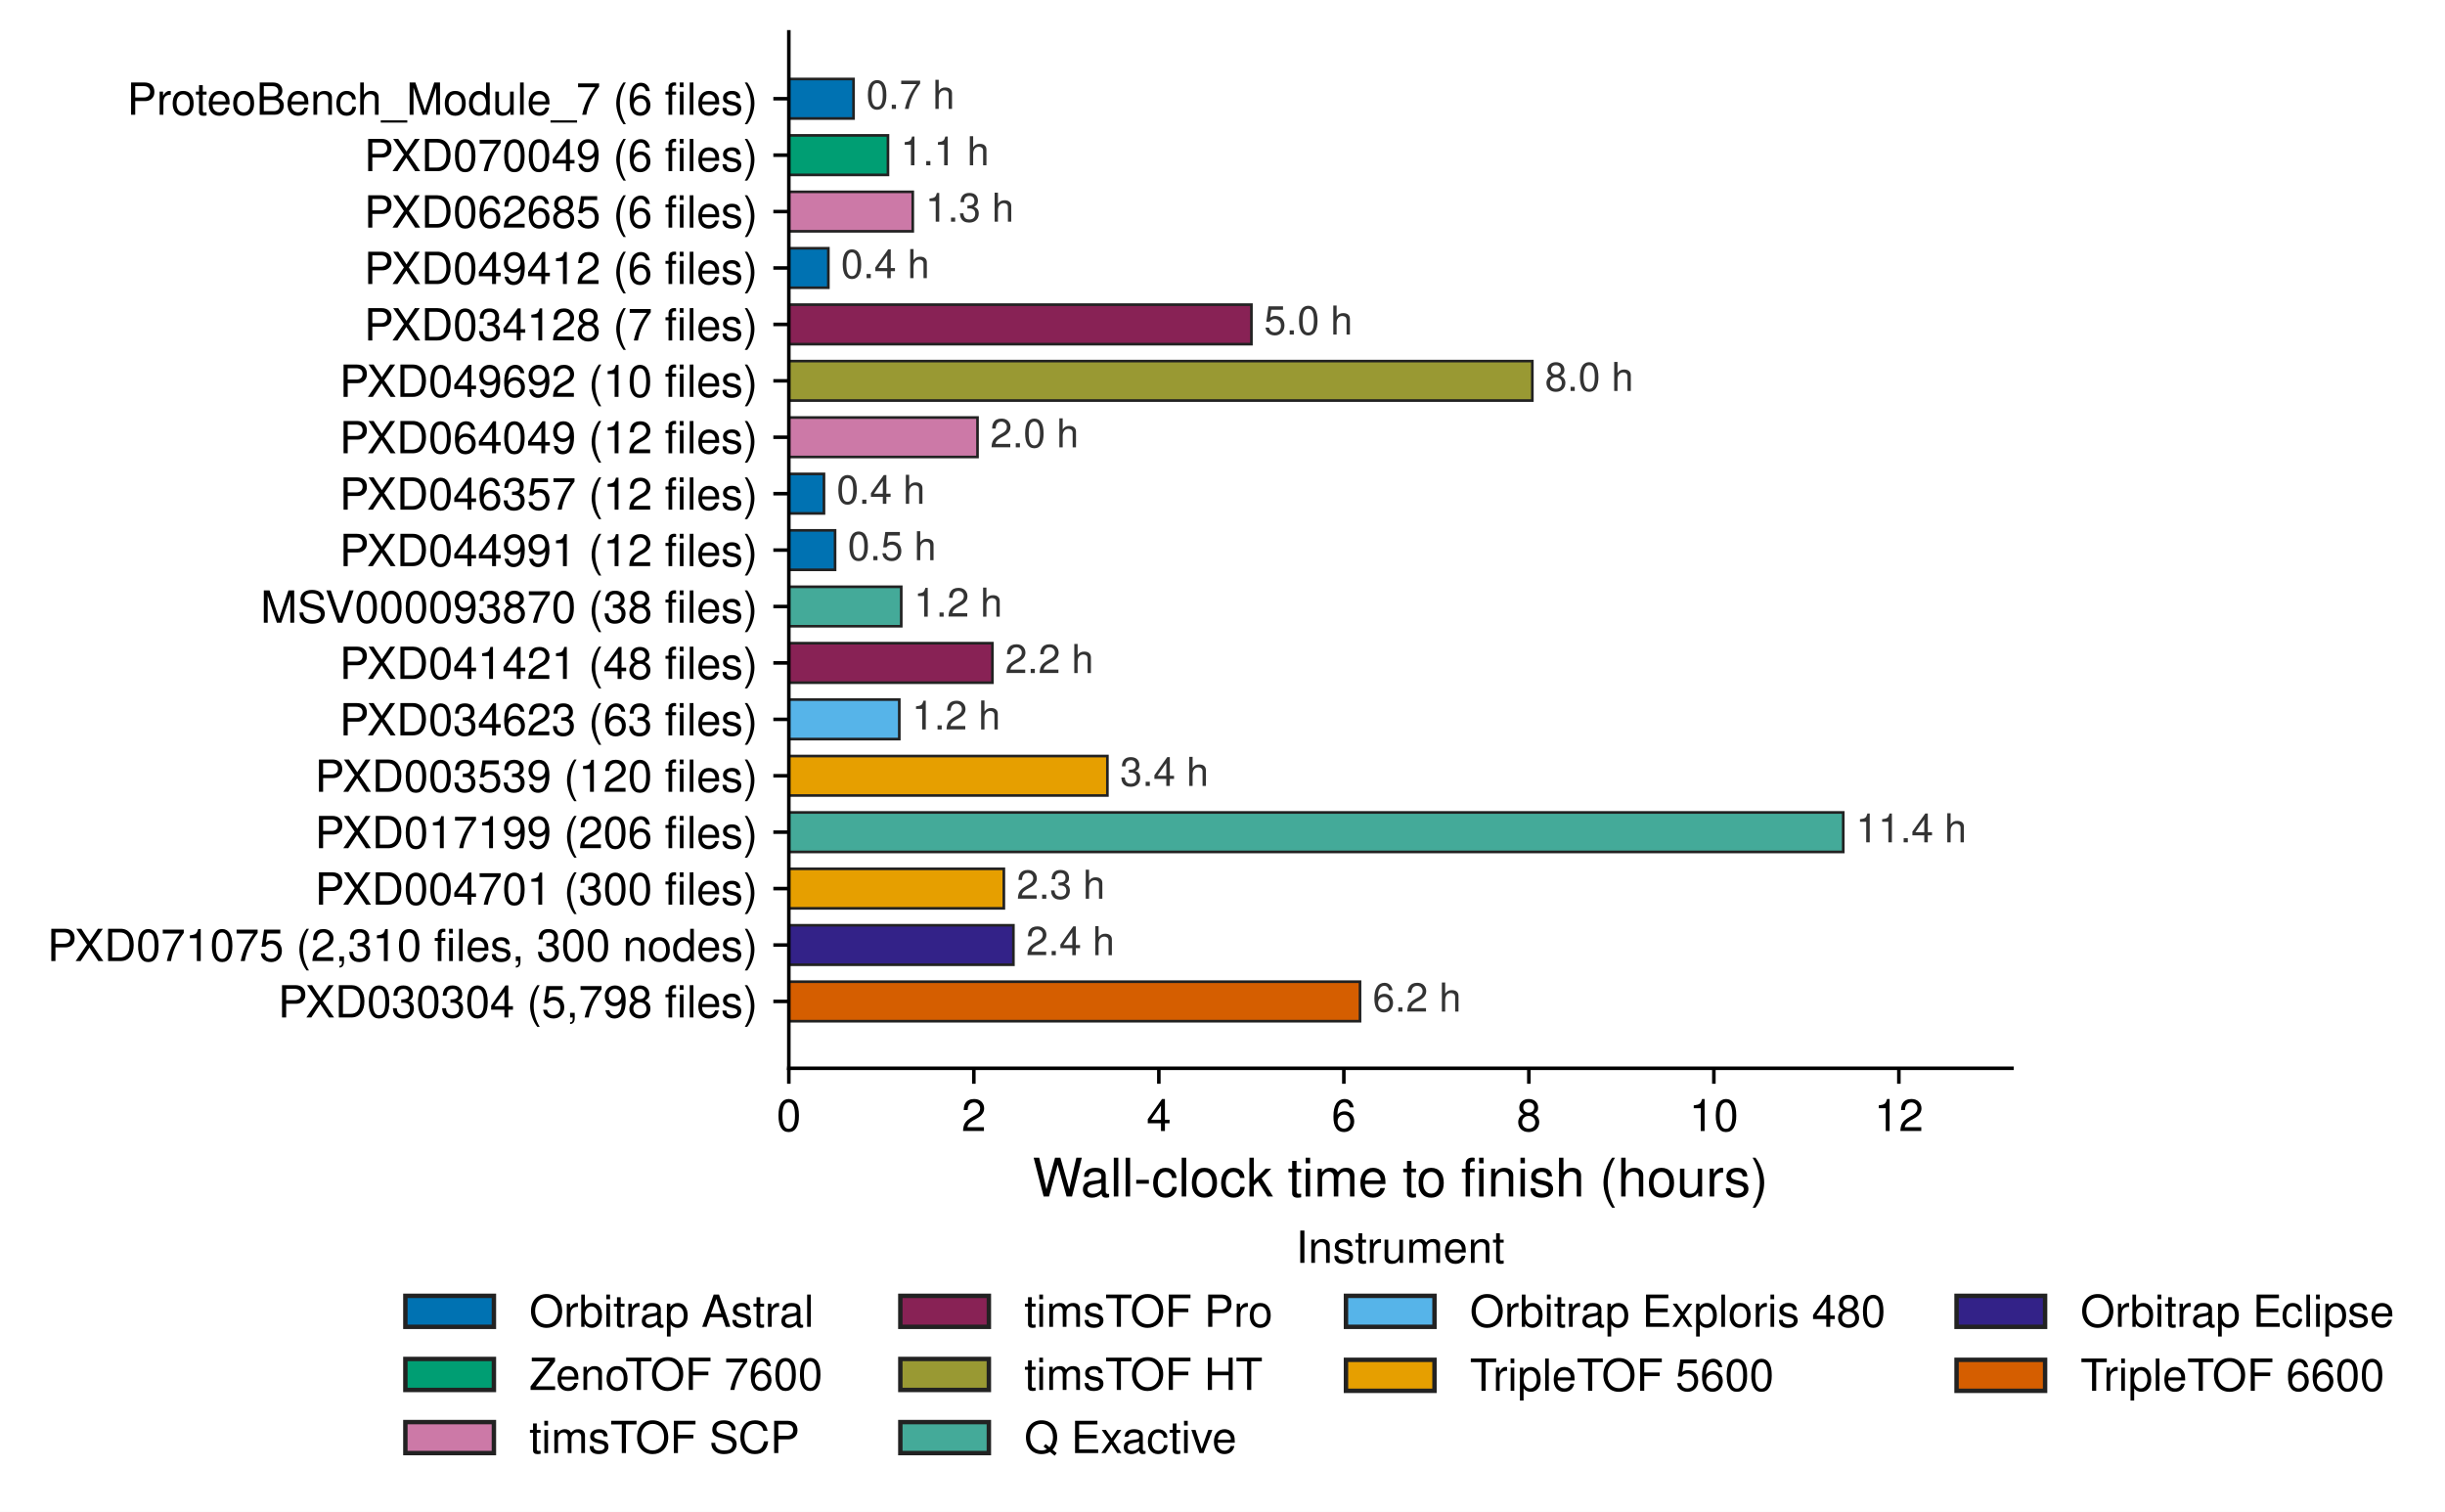
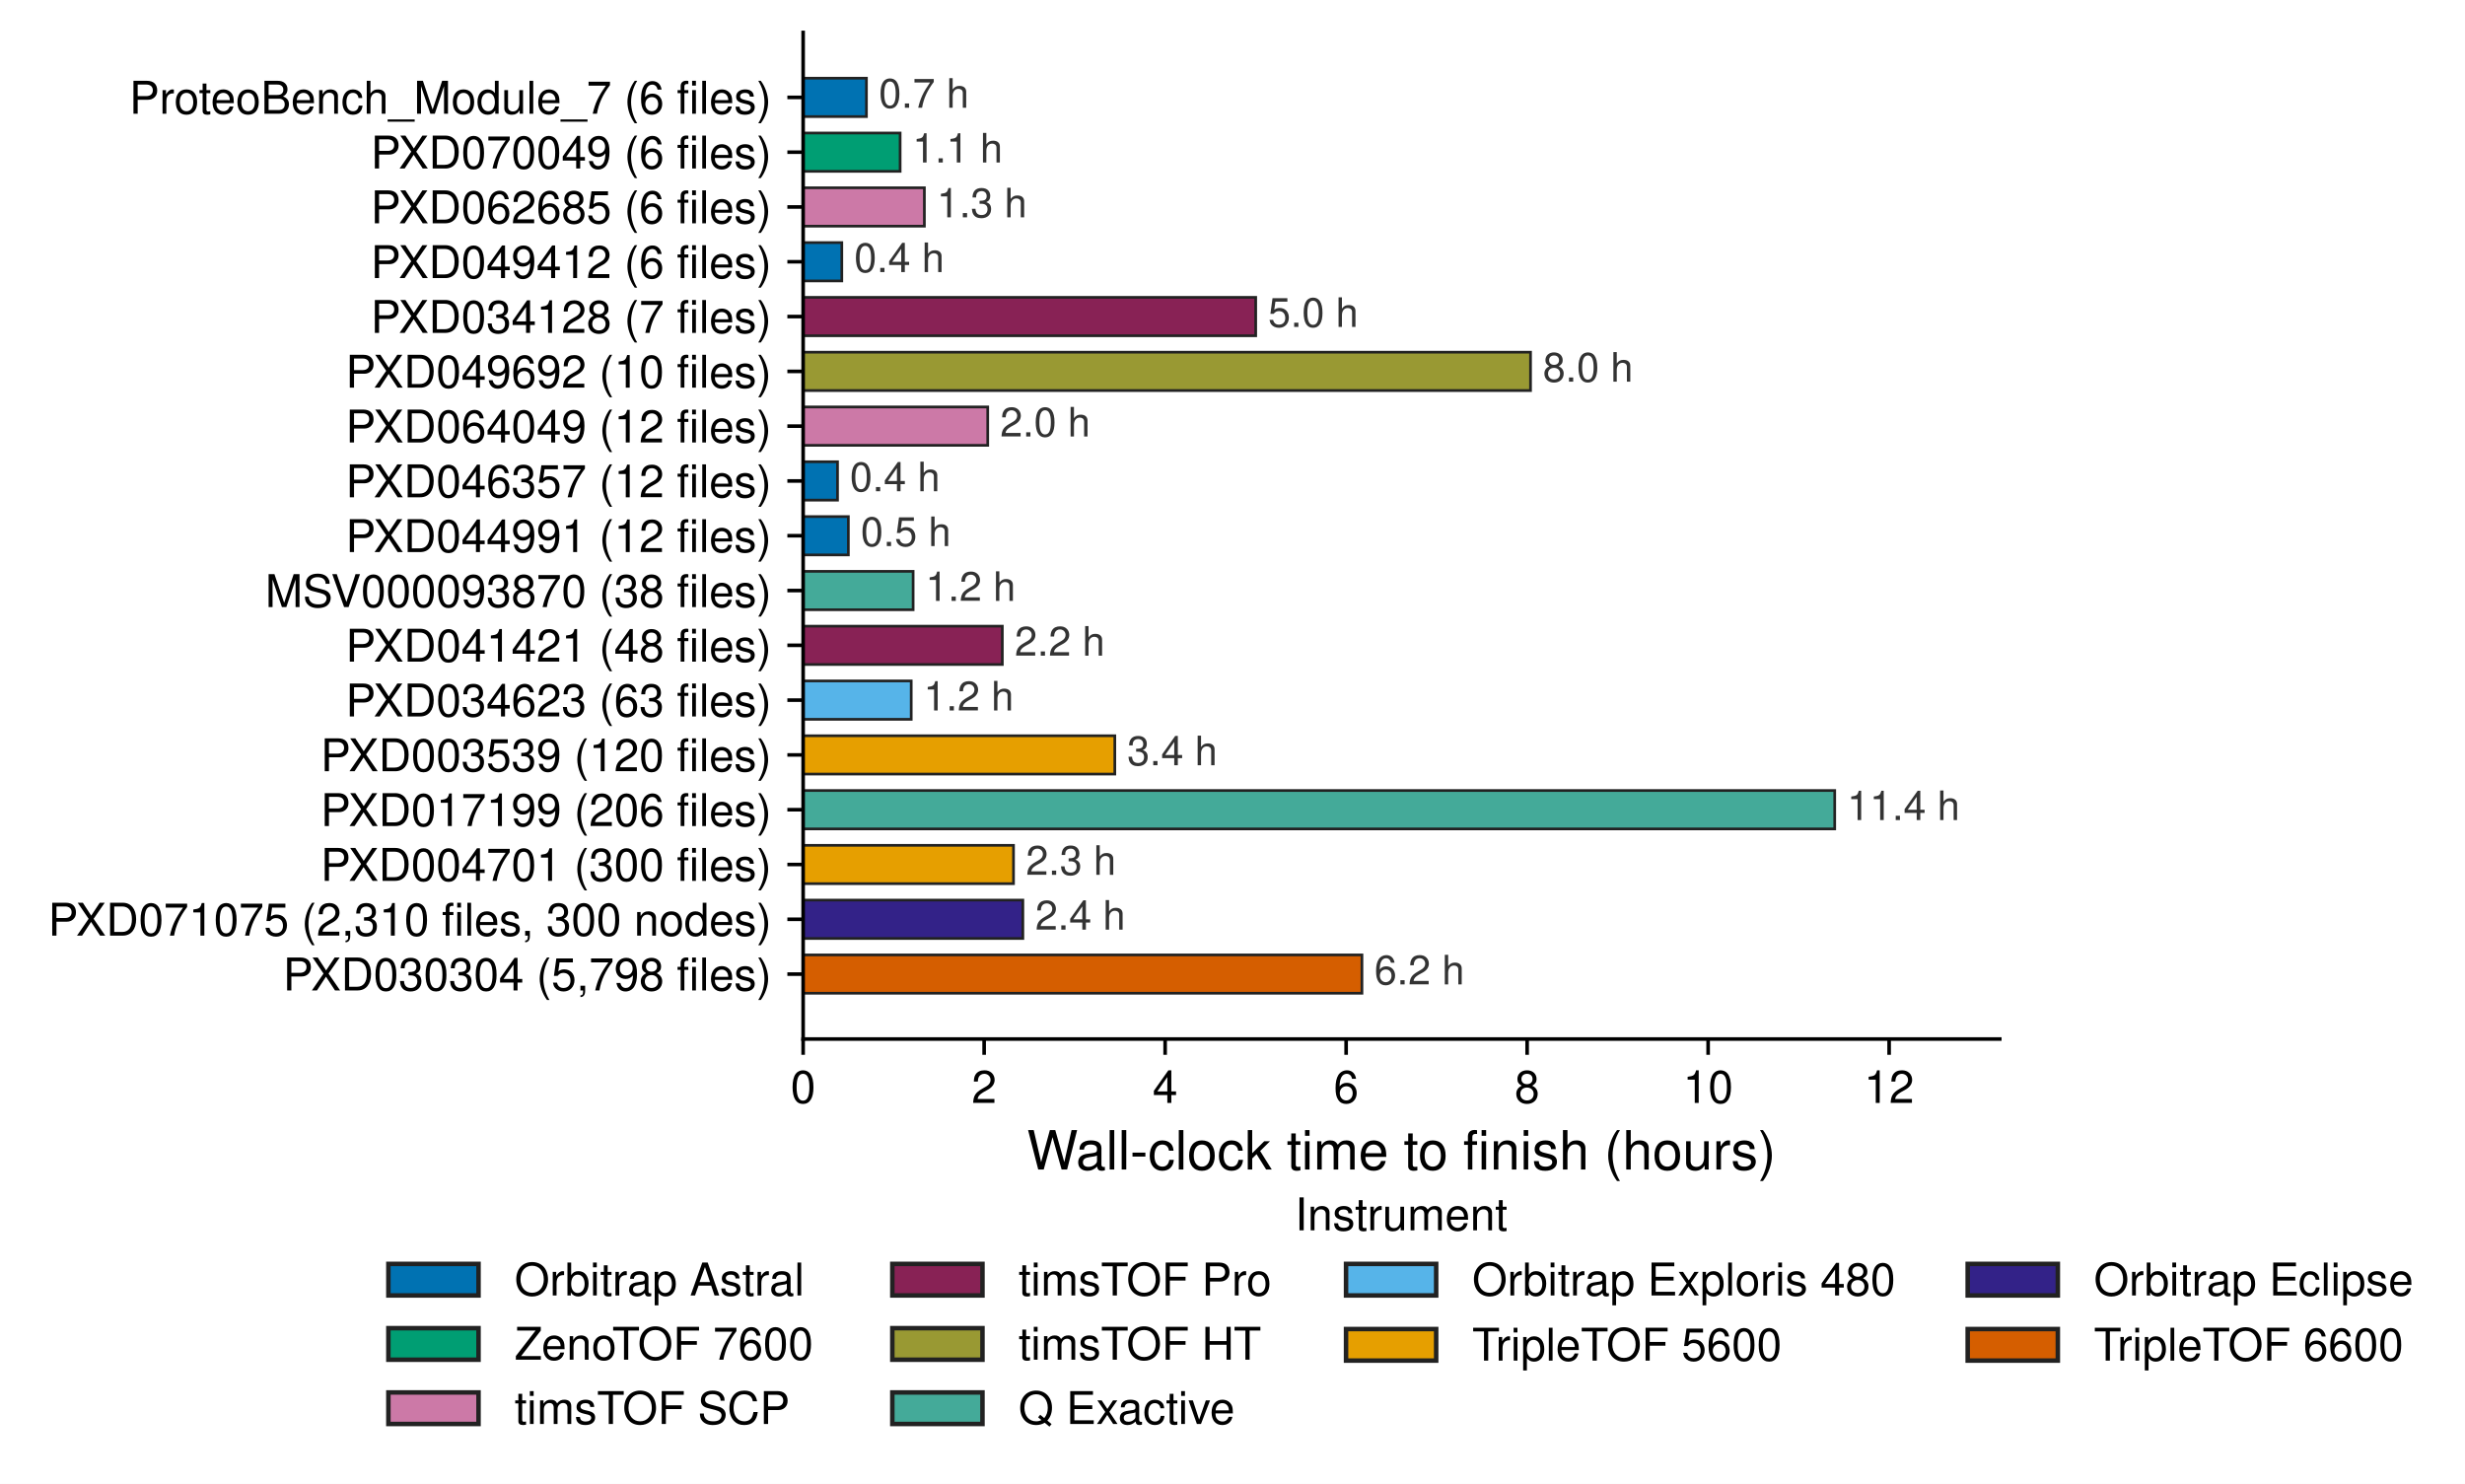
- <svg xmlns="http://www.w3.org/2000/svg" xmlns:xlink="http://www.w3.org/1999/xlink" width="552.297pt" height="341.514pt" viewBox="0 0 552.297 341.514" version="1.1">
+ <svg xmlns="http://www.w3.org/2000/svg" xmlns:xlink="http://www.w3.org/1999/xlink" width="546.897pt" height="329.202pt" viewBox="0 0 546.897 329.202" version="1.1">
  <defs>
    <style type="text/css">*{stroke-linejoin: round; stroke-linecap: butt}</style>
  </defs>
  <g id="figure_1">
    <g id="patch_1">
-       <path d="M 0 341.514  L 552.297 341.514  L 552.297 0  L 0 0  z " style="fill: #ffffff" />
+       <path d="M 0 329.202  L 546.897 329.202  L 546.897 0  L 0 0  z " style="fill: #ffffff" />
    </g>
    <g id="axes_1">
      <g id="patch_2">
-         <path d="M 178.188 241.312  L 454.478 241.312  L 454.478 7.2  L 178.188 7.2  z " style="fill: #ffffff" />
+         <path d="M 178.188 230.512  L 443.678 230.512  L 443.678 7.2  L 178.188 7.2  z " style="fill: #ffffff" />
      </g>
      <g id="patch_3">
-         <path d="M 178.188 17.841  L 192.803 17.841  L 192.803 26.762  L 178.188 26.762  z " clip-path="url(#p09c5622403)" style="fill: #0072b2; stroke: #222222; stroke-width: 0.6; stroke-linejoin: miter" />
+         <path d="M 178.188 17.351  L 192.231 17.351  L 192.231 25.86  L 178.188 25.86  z " clip-path="url(#p35898bf532)" style="fill: #0072b2; stroke: #222222; stroke-width: 0.6; stroke-linejoin: miter" />
      </g>
      <g id="patch_4">
-         <path d="M 178.188 30.586  L 200.58 30.586  L 200.58 39.507  L 178.188 39.507  z " clip-path="url(#p09c5622403)" style="fill: #009e73; stroke: #222222; stroke-width: 0.6; stroke-linejoin: miter" />
+         <path d="M 178.188 29.507  L 199.705 29.507  L 199.705 38.016  L 178.188 38.016  z " clip-path="url(#p35898bf532)" style="fill: #009e73; stroke: #222222; stroke-width: 0.6; stroke-linejoin: miter" />
      </g>
      <g id="patch_5">
-         <path d="M 178.188 43.33  L 206.181 43.33  L 206.181 52.251  L 178.188 52.251  z " clip-path="url(#p09c5622403)" style="fill: #cc79a7; stroke: #222222; stroke-width: 0.6; stroke-linejoin: miter" />
+         <path d="M 178.188 41.663  L 205.087 41.663  L 205.087 50.173  L 178.188 50.173  z " clip-path="url(#p35898bf532)" style="fill: #cc79a7; stroke: #222222; stroke-width: 0.6; stroke-linejoin: miter" />
      </g>
      <g id="patch_6">
-         <path d="M 178.188 56.074  L 187.114 56.074  L 187.114 64.995  L 178.188 64.995  z " clip-path="url(#p09c5622403)" style="fill: #0072b2; stroke: #222222; stroke-width: 0.6; stroke-linejoin: miter" />
+         <path d="M 178.188 53.82  L 186.765 53.82  L 186.765 62.329  L 178.188 62.329  z " clip-path="url(#p35898bf532)" style="fill: #0072b2; stroke: #222222; stroke-width: 0.6; stroke-linejoin: miter" />
      </g>
      <g id="patch_7">
-         <path d="M 178.188 68.818  L 282.682 68.818  L 282.682 77.739  L 178.188 77.739  z " clip-path="url(#p09c5622403)" style="fill: #882255; stroke: #222222; stroke-width: 0.6; stroke-linejoin: miter" />
+         <path d="M 178.188 65.976  L 278.597 65.976  L 278.597 74.485  L 178.188 74.485  z " clip-path="url(#p35898bf532)" style="fill: #882255; stroke: #222222; stroke-width: 0.6; stroke-linejoin: miter" />
      </g>
      <g id="patch_8">
-         <path d="M 178.188 81.563  L 346.134 81.563  L 346.134 90.484  L 178.188 90.484  z " clip-path="url(#p09c5622403)" style="fill: #999933; stroke: #222222; stroke-width: 0.6; stroke-linejoin: miter" />
+         <path d="M 178.188 78.132  L 339.569 78.132  L 339.569 86.642  L 178.188 86.642  z " clip-path="url(#p35898bf532)" style="fill: #999933; stroke: #222222; stroke-width: 0.6; stroke-linejoin: miter" />
      </g>
      <g id="patch_9">
-         <path d="M 178.188 94.307  L 220.808 94.307  L 220.808 103.228  L 178.188 103.228  z " clip-path="url(#p09c5622403)" style="fill: #cc79a7; stroke: #222222; stroke-width: 0.6; stroke-linejoin: miter" />
+         <path d="M 178.188 90.289  L 219.142 90.289  L 219.142 98.798  L 178.188 98.798  z " clip-path="url(#p35898bf532)" style="fill: #cc79a7; stroke: #222222; stroke-width: 0.6; stroke-linejoin: miter" />
      </g>
      <g id="patch_10">
-         <path d="M 178.188 107.051  L 186.124 107.051  L 186.124 115.972  L 178.188 115.972  z " clip-path="url(#p09c5622403)" style="fill: #0072b2; stroke: #222222; stroke-width: 0.6; stroke-linejoin: miter" />
+         <path d="M 178.188 102.445  L 185.814 102.445  L 185.814 110.954  L 178.188 110.954  z " clip-path="url(#p35898bf532)" style="fill: #0072b2; stroke: #222222; stroke-width: 0.6; stroke-linejoin: miter" />
      </g>
      <g id="patch_11">
-         <path d="M 178.188 119.796  L 188.629 119.796  L 188.629 128.716  L 178.188 128.716  z " clip-path="url(#p09c5622403)" style="fill: #0072b2; stroke: #222222; stroke-width: 0.6; stroke-linejoin: miter" />
+         <path d="M 178.188 114.601  L 188.221 114.601  L 188.221 123.111  L 178.188 123.111  z " clip-path="url(#p35898bf532)" style="fill: #0072b2; stroke: #222222; stroke-width: 0.6; stroke-linejoin: miter" />
      </g>
      <g id="patch_12">
-         <path d="M 178.188 132.54  L 203.581 132.54  L 203.581 141.461  L 178.188 141.461  z " clip-path="url(#p09c5622403)" style="fill: #44aa99; stroke: #222222; stroke-width: 0.6; stroke-linejoin: miter" />
+         <path d="M 178.188 126.758  L 202.589 126.758  L 202.589 135.267  L 178.188 135.267  z " clip-path="url(#p35898bf532)" style="fill: #44aa99; stroke: #222222; stroke-width: 0.6; stroke-linejoin: miter" />
      </g>
      <g id="patch_13">
-         <path d="M 178.188 145.284  L 224.176 145.284  L 224.176 154.205  L 178.188 154.205  z " clip-path="url(#p09c5622403)" style="fill: #882255; stroke: #222222; stroke-width: 0.6; stroke-linejoin: miter" />
+         <path d="M 178.188 138.914  L 222.379 138.914  L 222.379 147.423  L 178.188 147.423  z " clip-path="url(#p35898bf532)" style="fill: #882255; stroke: #222222; stroke-width: 0.6; stroke-linejoin: miter" />
      </g>
      <g id="patch_14">
-         <path d="M 178.188 158.028  L 203.14 158.028  L 203.14 166.949  L 178.188 166.949  z " clip-path="url(#p09c5622403)" style="fill: #56b4e9; stroke: #222222; stroke-width: 0.6; stroke-linejoin: miter" />
+         <path d="M 178.188 151.07  L 202.165 151.07  L 202.165 159.58  L 178.188 159.58  z " clip-path="url(#p35898bf532)" style="fill: #56b4e9; stroke: #222222; stroke-width: 0.6; stroke-linejoin: miter" />
      </g>
      <g id="patch_15">
-         <path d="M 178.188 170.773  L 250.149 170.773  L 250.149 179.694  L 178.188 179.694  z " clip-path="url(#p09c5622403)" style="fill: #e69f00; stroke: #222222; stroke-width: 0.6; stroke-linejoin: miter" />
+         <path d="M 178.188 163.227  L 247.336 163.227  L 247.336 171.736  L 178.188 171.736  z " clip-path="url(#p35898bf532)" style="fill: #e69f00; stroke: #222222; stroke-width: 0.6; stroke-linejoin: miter" />
      </g>
      <g id="patch_16">
-         <path d="M 178.188 183.517  L 416.369 183.517  L 416.369 192.438  L 178.188 192.438  z " clip-path="url(#p09c5622403)" style="fill: #44aa99; stroke: #222222; stroke-width: 0.6; stroke-linejoin: miter" />
+         <path d="M 178.188 175.383  L 407.058 175.383  L 407.058 183.892  L 178.188 183.892  z " clip-path="url(#p35898bf532)" style="fill: #44aa99; stroke: #222222; stroke-width: 0.6; stroke-linejoin: miter" />
      </g>
      <g id="patch_17">
-         <path d="M 178.188 196.261  L 226.758 196.261  L 226.758 205.182  L 178.188 205.182  z " clip-path="url(#p09c5622403)" style="fill: #e69f00; stroke: #222222; stroke-width: 0.6; stroke-linejoin: miter" />
+         <path d="M 178.188 187.539  L 224.859 187.539  L 224.859 196.049  L 178.188 196.049  z " clip-path="url(#p35898bf532)" style="fill: #e69f00; stroke: #222222; stroke-width: 0.6; stroke-linejoin: miter" />
      </g>
      <g id="patch_18">
-         <path d="M 178.188 209.005  L 228.915 209.005  L 228.915 217.926  L 178.188 217.926  z " clip-path="url(#p09c5622403)" style="fill: #332288; stroke: #222222; stroke-width: 0.6; stroke-linejoin: miter" />
+         <path d="M 178.188 199.696  L 226.932 199.696  L 226.932 208.205  L 178.188 208.205  z " clip-path="url(#p35898bf532)" style="fill: #332288; stroke: #222222; stroke-width: 0.6; stroke-linejoin: miter" />
      </g>
      <g id="patch_19">
-         <path d="M 178.188 221.75  L 307.21 221.75  L 307.21 230.671  L 178.188 230.671  z " clip-path="url(#p09c5622403)" style="fill: #d55e00; stroke: #222222; stroke-width: 0.6; stroke-linejoin: miter" />
+         <path d="M 178.188 211.852  L 302.167 211.852  L 302.167 220.361  L 178.188 220.361  z " clip-path="url(#p35898bf532)" style="fill: #d55e00; stroke: #222222; stroke-width: 0.6; stroke-linejoin: miter" />
      </g>
      <g id="matplotlib.axis_1">
        <g id="xtick_1">
          <g id="line2d_1">
            <defs>
-               <path id="m96ff154ccd" d="M 0 0  L 0 3.5  " style="stroke: #000000; stroke-width: 0.8" />
+               <path id="m03715a09d3" d="M 0 0  L 0 3.5  " style="stroke: #000000; stroke-width: 0.8" />
            </defs>
            <g>
-               <use xlink:href="#m96ff154ccd" x="178.188" y="241.312" style="stroke: #000000; stroke-width: 0.8" />
+               <use xlink:href="#m03715a09d3" x="178.188" y="230.512" style="stroke: #000000; stroke-width: 0.8" />
            </g>
          </g>
          <g id="text_1">
-             <text style="font-size: 10px; font-family: 'Helvetica', 'Arial', 'DejaVu Sans', sans-serif; text-anchor: middle" x="178.188" y="255.485" transform="rotate(-0 178.1875 255.4854)">0</text>
+             <text style="font-size: 10px; font-family: 'Helvetica', 'Arial', 'DejaVu Sans', sans-serif; text-anchor: middle" x="178.188" y="244.685" transform="rotate(-0 178.1875 244.6854)">0</text>
          </g>
        </g>
        <g id="xtick_2">
          <g id="line2d_2">
            <g>
-               <use xlink:href="#m96ff154ccd" x="219.978" y="241.312" style="stroke: #000000; stroke-width: 0.8" />
+               <use xlink:href="#m03715a09d3" x="218.345" y="230.512" style="stroke: #000000; stroke-width: 0.8" />
            </g>
          </g>
          <g id="text_2">
-             <text style="font-size: 10px; font-family: 'Helvetica', 'Arial', 'DejaVu Sans', sans-serif; text-anchor: middle" x="219.978" y="255.485" transform="rotate(-0 219.9781 255.4854)">2</text>
+             <text style="font-size: 10px; font-family: 'Helvetica', 'Arial', 'DejaVu Sans', sans-serif; text-anchor: middle" x="218.345" y="244.685" transform="rotate(-0 218.3446 244.6854)">2</text>
          </g>
        </g>
        <g id="xtick_3">
          <g id="line2d_3">
            <g>
-               <use xlink:href="#m96ff154ccd" x="261.769" y="241.312" style="stroke: #000000; stroke-width: 0.8" />
+               <use xlink:href="#m03715a09d3" x="258.502" y="230.512" style="stroke: #000000; stroke-width: 0.8" />
            </g>
          </g>
          <g id="text_3">
-             <text style="font-size: 10px; font-family: 'Helvetica', 'Arial', 'DejaVu Sans', sans-serif; text-anchor: middle" x="261.769" y="255.485" transform="rotate(-0 261.7688 255.4854)">4</text>
+             <text style="font-size: 10px; font-family: 'Helvetica', 'Arial', 'DejaVu Sans', sans-serif; text-anchor: middle" x="258.502" y="244.685" transform="rotate(-0 258.5017 244.6854)">4</text>
          </g>
        </g>
        <g id="xtick_4">
          <g id="line2d_4">
            <g>
-               <use xlink:href="#m96ff154ccd" x="303.559" y="241.312" style="stroke: #000000; stroke-width: 0.8" />
+               <use xlink:href="#m03715a09d3" x="298.659" y="230.512" style="stroke: #000000; stroke-width: 0.8" />
            </g>
          </g>
          <g id="text_4">
-             <text style="font-size: 10px; font-family: 'Helvetica', 'Arial', 'DejaVu Sans', sans-serif; text-anchor: middle" x="303.559" y="255.485" transform="rotate(-0 303.5594 255.4854)">6</text>
+             <text style="font-size: 10px; font-family: 'Helvetica', 'Arial', 'DejaVu Sans', sans-serif; text-anchor: middle" x="298.659" y="244.685" transform="rotate(-0 298.6587 244.6854)">6</text>
          </g>
        </g>
        <g id="xtick_5">
          <g id="line2d_5">
            <g>
-               <use xlink:href="#m96ff154ccd" x="345.35" y="241.312" style="stroke: #000000; stroke-width: 0.8" />
+               <use xlink:href="#m03715a09d3" x="338.816" y="230.512" style="stroke: #000000; stroke-width: 0.8" />
            </g>
          </g>
          <g id="text_5">
-             <text style="font-size: 10px; font-family: 'Helvetica', 'Arial', 'DejaVu Sans', sans-serif; text-anchor: middle" x="345.35" y="255.485" transform="rotate(-0 345.3501 255.4854)">8</text>
+             <text style="font-size: 10px; font-family: 'Helvetica', 'Arial', 'DejaVu Sans', sans-serif; text-anchor: middle" x="338.816" y="244.685" transform="rotate(-0 338.8158 244.6854)">8</text>
          </g>
        </g>
        <g id="xtick_6">
          <g id="line2d_6">
            <g>
-               <use xlink:href="#m96ff154ccd" x="387.141" y="241.312" style="stroke: #000000; stroke-width: 0.8" />
+               <use xlink:href="#m03715a09d3" x="378.973" y="230.512" style="stroke: #000000; stroke-width: 0.8" />
            </g>
          </g>
          <g id="text_6">
-             <text style="font-size: 10px; font-family: 'Helvetica', 'Arial', 'DejaVu Sans', sans-serif; text-anchor: middle" x="387.141" y="255.485" transform="rotate(-0 387.1407 255.4854)">10</text>
+             <text style="font-size: 10px; font-family: 'Helvetica', 'Arial', 'DejaVu Sans', sans-serif; text-anchor: middle" x="378.973" y="244.685" transform="rotate(-0 378.9729 244.6854)">10</text>
          </g>
        </g>
        <g id="xtick_7">
          <g id="line2d_7">
            <g>
-               <use xlink:href="#m96ff154ccd" x="428.931" y="241.312" style="stroke: #000000; stroke-width: 0.8" />
+               <use xlink:href="#m03715a09d3" x="419.13" y="230.512" style="stroke: #000000; stroke-width: 0.8" />
            </g>
          </g>
          <g id="text_7">
-             <text style="font-size: 10px; font-family: 'Helvetica', 'Arial', 'DejaVu Sans', sans-serif; text-anchor: middle" x="428.931" y="255.485" transform="rotate(-0 428.9314 255.4854)">12</text>
+             <text style="font-size: 10px; font-family: 'Helvetica', 'Arial', 'DejaVu Sans', sans-serif; text-anchor: middle" x="419.13" y="244.685" transform="rotate(-0 419.13 244.6854)">12</text>
          </g>
        </g>
        <g id="text_8">
-           <text style="font-size: 12px; font-family: 'Helvetica', 'Arial', 'DejaVu Sans', sans-serif; text-anchor: middle" x="316.332" y="270.266" transform="rotate(-0 316.3325 270.2661)">Wall-clock time to finish (hours)</text>
+           <text style="font-size: 12px; font-family: 'Helvetica', 'Arial', 'DejaVu Sans', sans-serif; text-anchor: middle" x="310.933" y="259.466" transform="rotate(-0 310.9325 259.4661)">Wall-clock time to finish (hours)</text>
        </g>
      </g>
      <g id="matplotlib.axis_2">
        <g id="ytick_1">
          <g id="line2d_8">
            <defs>
-               <path id="mc0cacaec29" d="M 0 0  L -3.5 0  " style="stroke: #000000; stroke-width: 0.8" />
+               <path id="m90ef598fbb" d="M 0 0  L -3.5 0  " style="stroke: #000000; stroke-width: 0.8" />
            </defs>
            <g>
-               <use xlink:href="#mc0cacaec29" x="178.188" y="22.302" style="stroke: #000000; stroke-width: 0.8" />
+               <use xlink:href="#m90ef598fbb" x="178.188" y="21.605" style="stroke: #000000; stroke-width: 0.8" />
            </g>
          </g>
          <g id="text_9">
-             <text style="font-size: 10px; font-family: 'Helvetica', 'Arial', 'DejaVu Sans', sans-serif; text-anchor: end" x="171.188" y="25.925" transform="rotate(-0 171.1875 25.92538)">ProteoBench_Module_7  (6 files)</text>
+             <text style="font-size: 10px; font-family: 'Helvetica', 'Arial', 'DejaVu Sans', sans-serif; text-anchor: end" x="171.188" y="25.229" transform="rotate(-0 171.1875 25.2287)">ProteoBench_Module_7  (6 files)</text>
          </g>
        </g>
        <g id="ytick_2">
          <g id="line2d_9">
            <g>
-               <use xlink:href="#mc0cacaec29" x="178.188" y="35.046" style="stroke: #000000; stroke-width: 0.8" />
+               <use xlink:href="#m90ef598fbb" x="178.188" y="33.762" style="stroke: #000000; stroke-width: 0.8" />
            </g>
          </g>
          <g id="text_10">
-             <text style="font-size: 10px; font-family: 'Helvetica', 'Arial', 'DejaVu Sans', sans-serif; text-anchor: end" x="171.188" y="38.67" transform="rotate(-0 171.1875 38.66964)">PXD070049  (6 files)</text>
+             <text style="font-size: 10px; font-family: 'Helvetica', 'Arial', 'DejaVu Sans', sans-serif; text-anchor: end" x="171.188" y="37.385" transform="rotate(-0 171.1875 37.38504)">PXD070049  (6 files)</text>
          </g>
        </g>
        <g id="ytick_3">
          <g id="line2d_10">
            <g>
-               <use xlink:href="#mc0cacaec29" x="178.188" y="47.79" style="stroke: #000000; stroke-width: 0.8" />
+               <use xlink:href="#m90ef598fbb" x="178.188" y="45.918" style="stroke: #000000; stroke-width: 0.8" />
            </g>
          </g>
          <g id="text_11">
-             <text style="font-size: 10px; font-family: 'Helvetica', 'Arial', 'DejaVu Sans', sans-serif; text-anchor: end" x="171.188" y="51.414" transform="rotate(-0 171.1875 51.4139)">PXD062685  (6 files)</text>
+             <text style="font-size: 10px; font-family: 'Helvetica', 'Arial', 'DejaVu Sans', sans-serif; text-anchor: end" x="171.188" y="49.541" transform="rotate(-0 171.1875 49.54139)">PXD062685  (6 files)</text>
          </g>
        </g>
        <g id="ytick_4">
          <g id="line2d_11">
            <g>
-               <use xlink:href="#mc0cacaec29" x="178.188" y="60.535" style="stroke: #000000; stroke-width: 0.8" />
+               <use xlink:href="#m90ef598fbb" x="178.188" y="58.074" style="stroke: #000000; stroke-width: 0.8" />
            </g>
          </g>
          <g id="text_12">
-             <text style="font-size: 10px; font-family: 'Helvetica', 'Arial', 'DejaVu Sans', sans-serif; text-anchor: end" x="171.188" y="64.158" transform="rotate(-0 171.1875 64.15815)">PXD049412  (6 files)</text>
+             <text style="font-size: 10px; font-family: 'Helvetica', 'Arial', 'DejaVu Sans', sans-serif; text-anchor: end" x="171.188" y="61.698" transform="rotate(-0 171.1875 61.69773)">PXD049412  (6 files)</text>
          </g>
        </g>
        <g id="ytick_5">
          <g id="line2d_12">
            <g>
-               <use xlink:href="#mc0cacaec29" x="178.188" y="73.279" style="stroke: #000000; stroke-width: 0.8" />
+               <use xlink:href="#m90ef598fbb" x="178.188" y="70.231" style="stroke: #000000; stroke-width: 0.8" />
            </g>
          </g>
          <g id="text_13">
-             <text style="font-size: 10px; font-family: 'Helvetica', 'Arial', 'DejaVu Sans', sans-serif; text-anchor: end" x="171.188" y="76.902" transform="rotate(-0 171.1875 76.90241)">PXD034128  (7 files)</text>
+             <text style="font-size: 10px; font-family: 'Helvetica', 'Arial', 'DejaVu Sans', sans-serif; text-anchor: end" x="171.188" y="73.854" transform="rotate(-0 171.1875 73.85407)">PXD034128  (7 files)</text>
          </g>
        </g>
        <g id="ytick_6">
          <g id="line2d_13">
            <g>
-               <use xlink:href="#mc0cacaec29" x="178.188" y="86.023" style="stroke: #000000; stroke-width: 0.8" />
+               <use xlink:href="#m90ef598fbb" x="178.188" y="82.387" style="stroke: #000000; stroke-width: 0.8" />
            </g>
          </g>
          <g id="text_14">
-             <text style="font-size: 10px; font-family: 'Helvetica', 'Arial', 'DejaVu Sans', sans-serif; text-anchor: end" x="171.188" y="89.647" transform="rotate(-0 171.1875 89.64667)">PXD049692  (10 files)</text>
+             <text style="font-size: 10px; font-family: 'Helvetica', 'Arial', 'DejaVu Sans', sans-serif; text-anchor: end" x="171.188" y="86.01" transform="rotate(-0 171.1875 86.01041)">PXD049692  (10 files)</text>
          </g>
        </g>
        <g id="ytick_7">
          <g id="line2d_14">
            <g>
-               <use xlink:href="#mc0cacaec29" x="178.188" y="98.767" style="stroke: #000000; stroke-width: 0.8" />
+               <use xlink:href="#m90ef598fbb" x="178.188" y="94.543" style="stroke: #000000; stroke-width: 0.8" />
            </g>
          </g>
          <g id="text_15">
-             <text style="font-size: 10px; font-family: 'Helvetica', 'Arial', 'DejaVu Sans', sans-serif; text-anchor: end" x="171.188" y="102.391" transform="rotate(-0 171.1875 102.3909)">PXD064049  (12 files)</text>
+             <text style="font-size: 10px; font-family: 'Helvetica', 'Arial', 'DejaVu Sans', sans-serif; text-anchor: end" x="171.188" y="98.167" transform="rotate(-0 171.1875 98.16675)">PXD064049  (12 files)</text>
          </g>
        </g>
        <g id="ytick_8">
          <g id="line2d_15">
            <g>
-               <use xlink:href="#mc0cacaec29" x="178.188" y="111.512" style="stroke: #000000; stroke-width: 0.8" />
+               <use xlink:href="#m90ef598fbb" x="178.188" y="106.7" style="stroke: #000000; stroke-width: 0.8" />
            </g>
          </g>
          <g id="text_16">
-             <text style="font-size: 10px; font-family: 'Helvetica', 'Arial', 'DejaVu Sans', sans-serif; text-anchor: end" x="171.188" y="115.135" transform="rotate(-0 171.1875 115.1352)">PXD046357  (12 files)</text>
+             <text style="font-size: 10px; font-family: 'Helvetica', 'Arial', 'DejaVu Sans', sans-serif; text-anchor: end" x="171.188" y="110.323" transform="rotate(-0 171.1875 110.3231)">PXD046357  (12 files)</text>
          </g>
        </g>
        <g id="ytick_9">
          <g id="line2d_16">
            <g>
-               <use xlink:href="#mc0cacaec29" x="178.188" y="124.256" style="stroke: #000000; stroke-width: 0.8" />
+               <use xlink:href="#m90ef598fbb" x="178.188" y="118.856" style="stroke: #000000; stroke-width: 0.8" />
            </g>
          </g>
          <g id="text_17">
-             <text style="font-size: 10px; font-family: 'Helvetica', 'Arial', 'DejaVu Sans', sans-serif; text-anchor: end" x="171.188" y="127.879" transform="rotate(-0 171.1875 127.8794)">PXD044991  (12 files)</text>
+             <text style="font-size: 10px; font-family: 'Helvetica', 'Arial', 'DejaVu Sans', sans-serif; text-anchor: end" x="171.188" y="122.479" transform="rotate(-0 171.1875 122.4794)">PXD044991  (12 files)</text>
          </g>
        </g>
        <g id="ytick_10">
          <g id="line2d_17">
            <g>
-               <use xlink:href="#mc0cacaec29" x="178.188" y="137" style="stroke: #000000; stroke-width: 0.8" />
+               <use xlink:href="#m90ef598fbb" x="178.188" y="131.012" style="stroke: #000000; stroke-width: 0.8" />
            </g>
          </g>
          <g id="text_18">
-             <text style="font-size: 10px; font-family: 'Helvetica', 'Arial', 'DejaVu Sans', sans-serif; text-anchor: end" x="171.188" y="140.663" transform="rotate(-0 171.1875 140.6628)">MSV000093870  (38 files)</text>
+             <text style="font-size: 10px; font-family: 'Helvetica', 'Arial', 'DejaVu Sans', sans-serif; text-anchor: end" x="171.188" y="134.675" transform="rotate(-0 171.1875 134.6748)">MSV000093870  (38 files)</text>
          </g>
        </g>
        <g id="ytick_11">
          <g id="line2d_18">
            <g>
-               <use xlink:href="#mc0cacaec29" x="178.188" y="149.745" style="stroke: #000000; stroke-width: 0.8" />
+               <use xlink:href="#m90ef598fbb" x="178.188" y="143.169" style="stroke: #000000; stroke-width: 0.8" />
            </g>
          </g>
          <g id="text_19">
-             <text style="font-size: 10px; font-family: 'Helvetica', 'Arial', 'DejaVu Sans', sans-serif; text-anchor: end" x="171.188" y="153.368" transform="rotate(-0 171.1875 153.368)">PXD041421  (48 files)</text>
+             <text style="font-size: 10px; font-family: 'Helvetica', 'Arial', 'DejaVu Sans', sans-serif; text-anchor: end" x="171.188" y="146.792" transform="rotate(-0 171.1875 146.7921)">PXD041421  (48 files)</text>
          </g>
        </g>
        <g id="ytick_12">
          <g id="line2d_19">
            <g>
-               <use xlink:href="#mc0cacaec29" x="178.188" y="162.489" style="stroke: #000000; stroke-width: 0.8" />
+               <use xlink:href="#m90ef598fbb" x="178.188" y="155.325" style="stroke: #000000; stroke-width: 0.8" />
            </g>
          </g>
          <g id="text_20">
-             <text style="font-size: 10px; font-family: 'Helvetica', 'Arial', 'DejaVu Sans', sans-serif; text-anchor: end" x="171.188" y="166.112" transform="rotate(-0 171.1875 166.1122)">PXD034623  (63 files)</text>
+             <text style="font-size: 10px; font-family: 'Helvetica', 'Arial', 'DejaVu Sans', sans-serif; text-anchor: end" x="171.188" y="158.948" transform="rotate(-0 171.1875 158.9485)">PXD034623  (63 files)</text>
          </g>
        </g>
        <g id="ytick_13">
          <g id="line2d_20">
            <g>
-               <use xlink:href="#mc0cacaec29" x="178.188" y="175.233" style="stroke: #000000; stroke-width: 0.8" />
+               <use xlink:href="#m90ef598fbb" x="178.188" y="167.481" style="stroke: #000000; stroke-width: 0.8" />
            </g>
          </g>
          <g id="text_21">
-             <text style="font-size: 10px; font-family: 'Helvetica', 'Arial', 'DejaVu Sans', sans-serif; text-anchor: end" x="171.188" y="178.856" transform="rotate(-0 171.1875 178.8565)">PXD003539  (120 files)</text>
+             <text style="font-size: 10px; font-family: 'Helvetica', 'Arial', 'DejaVu Sans', sans-serif; text-anchor: end" x="171.188" y="171.105" transform="rotate(-0 171.1875 171.1048)">PXD003539  (120 files)</text>
          </g>
        </g>
        <g id="ytick_14">
          <g id="line2d_21">
            <g>
-               <use xlink:href="#mc0cacaec29" x="178.188" y="187.977" style="stroke: #000000; stroke-width: 0.8" />
+               <use xlink:href="#m90ef598fbb" x="178.188" y="179.638" style="stroke: #000000; stroke-width: 0.8" />
            </g>
          </g>
          <g id="text_22">
-             <text style="font-size: 10px; font-family: 'Helvetica', 'Arial', 'DejaVu Sans', sans-serif; text-anchor: end" x="171.188" y="191.601" transform="rotate(-0 171.1875 191.6007)">PXD017199  (206 files)</text>
+             <text style="font-size: 10px; font-family: 'Helvetica', 'Arial', 'DejaVu Sans', sans-serif; text-anchor: end" x="171.188" y="183.261" transform="rotate(-0 171.1875 183.2611)">PXD017199  (206 files)</text>
          </g>
        </g>
        <g id="ytick_15">
          <g id="line2d_22">
            <g>
-               <use xlink:href="#mc0cacaec29" x="178.188" y="200.722" style="stroke: #000000; stroke-width: 0.8" />
+               <use xlink:href="#m90ef598fbb" x="178.188" y="191.794" style="stroke: #000000; stroke-width: 0.8" />
            </g>
          </g>
          <g id="text_23">
-             <text style="font-size: 10px; font-family: 'Helvetica', 'Arial', 'DejaVu Sans', sans-serif; text-anchor: end" x="171.188" y="204.345" transform="rotate(-0 171.1875 204.345)">PXD004701  (300 files)</text>
+             <text style="font-size: 10px; font-family: 'Helvetica', 'Arial', 'DejaVu Sans', sans-serif; text-anchor: end" x="171.188" y="195.417" transform="rotate(-0 171.1875 195.4175)">PXD004701  (300 files)</text>
          </g>
        </g>
        <g id="ytick_16">
          <g id="line2d_23">
            <g>
-               <use xlink:href="#mc0cacaec29" x="178.188" y="213.466" style="stroke: #000000; stroke-width: 0.8" />
+               <use xlink:href="#m90ef598fbb" x="178.188" y="203.95" style="stroke: #000000; stroke-width: 0.8" />
            </g>
          </g>
          <g id="text_24">
-             <text style="font-size: 10px; font-family: 'Helvetica', 'Arial', 'DejaVu Sans', sans-serif; text-anchor: end" x="171.188" y="217.089" transform="rotate(-0 171.1875 217.0892)">PXD071075  (2,310 files, 300 nodes)</text>
+             <text style="font-size: 10px; font-family: 'Helvetica', 'Arial', 'DejaVu Sans', sans-serif; text-anchor: end" x="171.188" y="207.574" transform="rotate(-0 171.1875 207.5738)">PXD071075  (2,310 files, 300 nodes)</text>
          </g>
        </g>
        <g id="ytick_17">
          <g id="line2d_24">
            <g>
-               <use xlink:href="#mc0cacaec29" x="178.188" y="226.21" style="stroke: #000000; stroke-width: 0.8" />
+               <use xlink:href="#m90ef598fbb" x="178.188" y="216.107" style="stroke: #000000; stroke-width: 0.8" />
            </g>
          </g>
          <g id="text_25">
-             <text style="font-size: 10px; font-family: 'Helvetica', 'Arial', 'DejaVu Sans', sans-serif; text-anchor: end" x="171.188" y="229.833" transform="rotate(-0 171.1875 229.8335)">PXD030304  (5,798 files)</text>
+             <text style="font-size: 10px; font-family: 'Helvetica', 'Arial', 'DejaVu Sans', sans-serif; text-anchor: end" x="171.188" y="219.73" transform="rotate(-0 171.1875 219.7302)">PXD030304  (5,798 files)</text>
          </g>
        </g>
      </g>
      <g id="patch_20">
-         <path d="M 178.188 241.312  L 178.188 7.2  " style="fill: none; stroke: #000000; stroke-width: 0.8; stroke-linejoin: miter; stroke-linecap: square" />
+         <path d="M 178.188 230.512  L 178.188 7.2  " style="fill: none; stroke: #000000; stroke-width: 0.8; stroke-linejoin: miter; stroke-linecap: square" />
      </g>
      <g id="patch_21">
-         <path d="M 178.188 241.312  L 454.478 241.312  " style="fill: none; stroke: #000000; stroke-width: 0.8; stroke-linejoin: miter; stroke-linecap: square" />
+         <path d="M 178.188 230.512  L 443.678 230.512  " style="fill: none; stroke: #000000; stroke-width: 0.8; stroke-linejoin: miter; stroke-linecap: square" />
      </g>
      <g id="text_26">
-         <text style="font-size: 9px; font-family: 'Helvetica', 'Arial', 'DejaVu Sans', sans-serif; text-anchor: start; fill: #333333" x="195.661" y="24.592" transform="rotate(-0 195.6608 24.59202)">0.7 h</text>
+         <text style="font-size: 9px; font-family: 'Helvetica', 'Arial', 'DejaVu Sans', sans-serif; text-anchor: start; fill: #333333" x="194.978" y="23.895" transform="rotate(-0 194.9778 23.89534)">0.7 h</text>
      </g>
      <g id="text_27">
-         <text style="font-size: 9px; font-family: 'Helvetica', 'Arial', 'DejaVu Sans', sans-serif; text-anchor: start; fill: #333333" x="203.438" y="37.336" transform="rotate(-0 203.4385 37.33628)">1.1 h</text>
+         <text style="font-size: 9px; font-family: 'Helvetica', 'Arial', 'DejaVu Sans', sans-serif; text-anchor: start; fill: #333333" x="202.451" y="36.052" transform="rotate(-0 202.4514 36.05168)">1.1 h</text>
      </g>
      <g id="text_28">
-         <text style="font-size: 9px; font-family: 'Helvetica', 'Arial', 'DejaVu Sans', sans-serif; text-anchor: start; fill: #333333" x="209.04" y="50.081" transform="rotate(-0 209.0396 50.08054)">1.3 h</text>
+         <text style="font-size: 9px; font-family: 'Helvetica', 'Arial', 'DejaVu Sans', sans-serif; text-anchor: start; fill: #333333" x="207.834" y="48.208" transform="rotate(-0 207.8336 48.20803)">1.3 h</text>
      </g>
      <g id="text_29">
-         <text style="font-size: 9px; font-family: 'Helvetica', 'Arial', 'DejaVu Sans', sans-serif; text-anchor: start; fill: #333333" x="189.973" y="62.825" transform="rotate(-0 189.9726 62.82479)">0.4 h</text>
+         <text style="font-size: 9px; font-family: 'Helvetica', 'Arial', 'DejaVu Sans', sans-serif; text-anchor: start; fill: #333333" x="189.512" y="60.364" transform="rotate(-0 189.5119 60.36437)">0.4 h</text>
      </g>
      <g id="text_30">
-         <text style="font-size: 9px; font-family: 'Helvetica', 'Arial', 'DejaVu Sans', sans-serif; text-anchor: start; fill: #333333" x="285.54" y="75.569" transform="rotate(-0 285.5397 75.56905)">5.0 h</text>
+         <text style="font-size: 9px; font-family: 'Helvetica', 'Arial', 'DejaVu Sans', sans-serif; text-anchor: start; fill: #333333" x="281.343" y="72.521" transform="rotate(-0 281.3434 72.52071)">5.0 h</text>
      </g>
      <g id="text_31">
-         <text style="font-size: 9px; font-family: 'Helvetica', 'Arial', 'DejaVu Sans', sans-serif; text-anchor: start; fill: #333333" x="348.992" y="88.313" transform="rotate(-0 348.9918 88.31331)">8.0 h</text>
+         <text style="font-size: 9px; font-family: 'Helvetica', 'Arial', 'DejaVu Sans', sans-serif; text-anchor: start; fill: #333333" x="342.315" y="84.677" transform="rotate(-0 342.3152 84.67705)">8.0 h</text>
      </g>
      <g id="text_32">
-         <text style="font-size: 9px; font-family: 'Helvetica', 'Arial', 'DejaVu Sans', sans-serif; text-anchor: start; fill: #333333" x="223.666" y="101.058" transform="rotate(-0 223.6663 101.0576)">2.0 h</text>
+         <text style="font-size: 9px; font-family: 'Helvetica', 'Arial', 'DejaVu Sans', sans-serif; text-anchor: start; fill: #333333" x="221.889" y="96.833" transform="rotate(-0 221.8886 96.83339)">2.0 h</text>
      </g>
      <g id="text_33">
-         <text style="font-size: 9px; font-family: 'Helvetica', 'Arial', 'DejaVu Sans', sans-serif; text-anchor: start; fill: #333333" x="188.982" y="113.802" transform="rotate(-0 188.9821 113.8018)">0.4 h</text>
+         <text style="font-size: 9px; font-family: 'Helvetica', 'Arial', 'DejaVu Sans', sans-serif; text-anchor: start; fill: #333333" x="188.56" y="108.99" transform="rotate(-0 188.5601 108.9897)">0.4 h</text>
      </g>
      <g id="text_34">
-         <text style="font-size: 9px; font-family: 'Helvetica', 'Arial', 'DejaVu Sans', sans-serif; text-anchor: start; fill: #333333" x="191.487" y="126.546" transform="rotate(-0 191.4875 126.5461)">0.5 h</text>
+         <text style="font-size: 9px; font-family: 'Helvetica', 'Arial', 'DejaVu Sans', sans-serif; text-anchor: start; fill: #333333" x="190.968" y="121.146" transform="rotate(-0 190.9676 121.1461)">0.5 h</text>
      </g>
      <g id="text_35">
-         <text style="font-size: 9px; font-family: 'Helvetica', 'Arial', 'DejaVu Sans', sans-serif; text-anchor: start; fill: #333333" x="206.439" y="139.29" transform="rotate(-0 206.4393 139.2903)">1.2 h</text>
+         <text style="font-size: 9px; font-family: 'Helvetica', 'Arial', 'DejaVu Sans', sans-serif; text-anchor: start; fill: #333333" x="205.335" y="133.302" transform="rotate(-0 205.335 133.3024)">1.2 h</text>
      </g>
      <g id="text_36">
-         <text style="font-size: 9px; font-family: 'Helvetica', 'Arial', 'DejaVu Sans', sans-serif; text-anchor: start; fill: #333333" x="227.034" y="152.035" transform="rotate(-0 227.0344 152.0346)">2.2 h</text>
+         <text style="font-size: 9px; font-family: 'Helvetica', 'Arial', 'DejaVu Sans', sans-serif; text-anchor: start; fill: #333333" x="225.125" y="145.459" transform="rotate(-0 225.125 145.4588)">2.2 h</text>
      </g>
      <g id="text_37">
-         <text style="font-size: 9px; font-family: 'Helvetica', 'Arial', 'DejaVu Sans', sans-serif; text-anchor: start; fill: #333333" x="205.998" y="164.779" transform="rotate(-0 205.9982 164.7788)">1.2 h</text>
+         <text style="font-size: 9px; font-family: 'Helvetica', 'Arial', 'DejaVu Sans', sans-serif; text-anchor: start; fill: #333333" x="204.911" y="157.615" transform="rotate(-0 204.9111 157.6151)">1.2 h</text>
      </g>
      <g id="text_38">
-         <text style="font-size: 9px; font-family: 'Helvetica', 'Arial', 'DejaVu Sans', sans-serif; text-anchor: start; fill: #333333" x="253.007" y="177.523" transform="rotate(-0 253.0068 177.5231)">3.4 h</text>
+         <text style="font-size: 9px; font-family: 'Helvetica', 'Arial', 'DejaVu Sans', sans-serif; text-anchor: start; fill: #333333" x="250.082" y="169.771" transform="rotate(-0 250.0822 169.7714)">3.4 h</text>
      </g>
      <g id="text_39">
-         <text style="font-size: 9px; font-family: 'Helvetica', 'Arial', 'DejaVu Sans', sans-serif; text-anchor: start; fill: #333333" x="419.227" y="190.267" transform="rotate(-0 419.2267 190.2674)">11.4 h</text>
+         <text style="font-size: 9px; font-family: 'Helvetica', 'Arial', 'DejaVu Sans', sans-serif; text-anchor: start; fill: #333333" x="409.805" y="181.928" transform="rotate(-0 409.8046 181.9278)">11.4 h</text>
      </g>
      <g id="text_40">
-         <text style="font-size: 9px; font-family: 'Helvetica', 'Arial', 'DejaVu Sans', sans-serif; text-anchor: start; fill: #333333" x="229.616" y="203.012" transform="rotate(-0 229.6157 203.0116)">2.3 h</text>
+         <text style="font-size: 9px; font-family: 'Helvetica', 'Arial', 'DejaVu Sans', sans-serif; text-anchor: start; fill: #333333" x="227.605" y="194.084" transform="rotate(-0 227.6054 194.0841)">2.3 h</text>
      </g>
      <g id="text_41">
-         <text style="font-size: 9px; font-family: 'Helvetica', 'Arial', 'DejaVu Sans', sans-serif; text-anchor: start; fill: #333333" x="231.774" y="215.756" transform="rotate(-0 231.7736 215.7559)">2.4 h</text>
+         <text style="font-size: 9px; font-family: 'Helvetica', 'Arial', 'DejaVu Sans', sans-serif; text-anchor: start; fill: #333333" x="229.679" y="206.24" transform="rotate(-0 229.6789 206.2405)">2.4 h</text>
      </g>
      <g id="text_42">
-         <text style="font-size: 9px; font-family: 'Helvetica', 'Arial', 'DejaVu Sans', sans-serif; text-anchor: start; fill: #333333" x="310.068" y="228.5" transform="rotate(-0 310.0685 228.5001)">6.2 h</text>
+         <text style="font-size: 9px; font-family: 'Helvetica', 'Arial', 'DejaVu Sans', sans-serif; text-anchor: start; fill: #333333" x="304.913" y="218.397" transform="rotate(-0 304.9134 218.3968)">6.2 h</text>
      </g>
      <g id="legend_1">
        <g id="text_43">
-           <text style="font-size: 10px; font-family: 'Helvetica', 'Arial', 'DejaVu Sans', sans-serif; text-anchor: start" x="292.714" y="285.261" transform="rotate(-0 292.7138 285.2611)">Instrument</text>
+           <text style="font-size: 10px; font-family: 'Helvetica', 'Arial', 'DejaVu Sans', sans-serif; text-anchor: start" x="287.314" y="272.949" transform="rotate(-0 287.3138 272.9491)">Instrument</text>
        </g>
        <g id="patch_22">
-           <path d="M 91.568 299.714  L 111.568 299.714  L 111.568 292.714  L 91.568 292.714  z " style="fill: #0072b2; stroke: #222222; stroke-linejoin: miter" />
+           <path d="M 86.168 287.402  L 106.168 287.402  L 106.168 280.402  L 86.168 280.402  z " style="fill: #0072b2; stroke: #222222; stroke-linejoin: miter" />
        </g>
        <g id="text_44">
-           <text style="font-size: 10px; font-family: 'Helvetica', 'Arial', 'DejaVu Sans', sans-serif; text-anchor: start" x="119.568" y="299.714" transform="rotate(-0 119.5684 299.7142)">Orbitrap Astral</text>
+           <text style="font-size: 10px; font-family: 'Helvetica', 'Arial', 'DejaVu Sans', sans-serif; text-anchor: start" x="114.168" y="287.402" transform="rotate(-0 114.1684 287.4022)">Orbitrap Astral</text>
        </g>
        <g id="patch_23">
-           <path d="M 91.568 313.972  L 111.568 313.972  L 111.568 306.972  L 91.568 306.972  z " style="fill: #009e73; stroke: #222222; stroke-linejoin: miter" />
+           <path d="M 86.168 301.66  L 106.168 301.66  L 106.168 294.66  L 86.168 294.66  z " style="fill: #009e73; stroke: #222222; stroke-linejoin: miter" />
        </g>
        <g id="text_45">
-           <text style="font-size: 10px; font-family: 'Helvetica', 'Arial', 'DejaVu Sans', sans-serif; text-anchor: start" x="119.568" y="313.972" transform="rotate(-0 119.5684 313.9721)">ZenoTOF 7600</text>
+           <text style="font-size: 10px; font-family: 'Helvetica', 'Arial', 'DejaVu Sans', sans-serif; text-anchor: start" x="114.168" y="301.66" transform="rotate(-0 114.1684 301.6601)">ZenoTOF 7600</text>
        </g>
        <g id="patch_24">
-           <path d="M 91.568 328.23  L 111.568 328.23  L 111.568 321.23  L 91.568 321.23  z " style="fill: #cc79a7; stroke: #222222; stroke-linejoin: miter" />
+           <path d="M 86.168 315.918  L 106.168 315.918  L 106.168 308.918  L 86.168 308.918  z " style="fill: #cc79a7; stroke: #222222; stroke-linejoin: miter" />
        </g>
        <g id="text_46">
-           <text style="font-size: 10px; font-family: 'Helvetica', 'Arial', 'DejaVu Sans', sans-serif; text-anchor: start" x="119.568" y="328.23" transform="rotate(-0 119.5684 328.2299)">timsTOF SCP</text>
+           <text style="font-size: 10px; font-family: 'Helvetica', 'Arial', 'DejaVu Sans', sans-serif; text-anchor: start" x="114.168" y="315.918" transform="rotate(-0 114.1684 315.9179)">timsTOF SCP</text>
        </g>
        <g id="patch_25">
-           <path d="M 203.375 299.714  L 223.375 299.714  L 223.375 292.714  L 203.375 292.714  z " style="fill: #882255; stroke: #222222; stroke-linejoin: miter" />
+           <path d="M 197.975 287.402  L 217.975 287.402  L 217.975 280.402  L 197.975 280.402  z " style="fill: #882255; stroke: #222222; stroke-linejoin: miter" />
        </g>
        <g id="text_47">
-           <text style="font-size: 10px; font-family: 'Helvetica', 'Arial', 'DejaVu Sans', sans-serif; text-anchor: start" x="231.375" y="299.714" transform="rotate(-0 231.3747 299.7142)">timsTOF Pro</text>
+           <text style="font-size: 10px; font-family: 'Helvetica', 'Arial', 'DejaVu Sans', sans-serif; text-anchor: start" x="225.975" y="287.402" transform="rotate(-0 225.9747 287.4022)">timsTOF Pro</text>
        </g>
        <g id="patch_26">
-           <path d="M 203.375 313.972  L 223.375 313.972  L 223.375 306.972  L 203.375 306.972  z " style="fill: #999933; stroke: #222222; stroke-linejoin: miter" />
+           <path d="M 197.975 301.66  L 217.975 301.66  L 217.975 294.66  L 197.975 294.66  z " style="fill: #999933; stroke: #222222; stroke-linejoin: miter" />
        </g>
        <g id="text_48">
-           <text style="font-size: 10px; font-family: 'Helvetica', 'Arial', 'DejaVu Sans', sans-serif; text-anchor: start" x="231.375" y="313.972" transform="rotate(-0 231.3747 313.9721)">timsTOF HT</text>
+           <text style="font-size: 10px; font-family: 'Helvetica', 'Arial', 'DejaVu Sans', sans-serif; text-anchor: start" x="225.975" y="301.66" transform="rotate(-0 225.9747 301.6601)">timsTOF HT</text>
        </g>
        <g id="patch_27">
-           <path d="M 203.375 328.23  L 223.375 328.23  L 223.375 321.23  L 203.375 321.23  z " style="fill: #44aa99; stroke: #222222; stroke-linejoin: miter" />
+           <path d="M 197.975 315.918  L 217.975 315.918  L 217.975 308.918  L 197.975 308.918  z " style="fill: #44aa99; stroke: #222222; stroke-linejoin: miter" />
        </g>
        <g id="text_49">
-           <text style="font-size: 10px; font-family: 'Helvetica', 'Arial', 'DejaVu Sans', sans-serif; text-anchor: start" x="231.375" y="328.23" transform="rotate(-0 231.3747 328.2299)">Q Exactive</text>
+           <text style="font-size: 10px; font-family: 'Helvetica', 'Arial', 'DejaVu Sans', sans-serif; text-anchor: start" x="225.975" y="315.918" transform="rotate(-0 225.9747 315.9179)">Q Exactive</text>
        </g>
        <g id="patch_28">
-           <path d="M 304.037 299.714  L 324.037 299.714  L 324.037 292.714  L 304.037 292.714  z " style="fill: #56b4e9; stroke: #222222; stroke-linejoin: miter" />
+           <path d="M 298.637 287.402  L 318.637 287.402  L 318.637 280.402  L 298.637 280.402  z " style="fill: #56b4e9; stroke: #222222; stroke-linejoin: miter" />
        </g>
        <g id="text_50">
-           <text style="font-size: 10px; font-family: 'Helvetica', 'Arial', 'DejaVu Sans', sans-serif; text-anchor: start" x="332.037" y="299.714" transform="rotate(-0 332.0372 299.7142)">Orbitrap Exploris 480</text>
+           <text style="font-size: 10px; font-family: 'Helvetica', 'Arial', 'DejaVu Sans', sans-serif; text-anchor: start" x="326.637" y="287.402" transform="rotate(-0 326.6372 287.4022)">Orbitrap Exploris 480</text>
        </g>
        <g id="patch_29">
-           <path d="M 304.037 314.167  L 324.037 314.167  L 324.037 307.167  L 304.037 307.167  z " style="fill: #e69f00; stroke: #222222; stroke-linejoin: miter" />
+           <path d="M 298.637 301.855  L 318.637 301.855  L 318.637 294.855  L 298.637 294.855  z " style="fill: #e69f00; stroke: #222222; stroke-linejoin: miter" />
        </g>
        <g id="text_51">
-           <text style="font-size: 10px; font-family: 'Helvetica', 'Arial', 'DejaVu Sans', sans-serif; text-anchor: start" x="332.037" y="314.167" transform="rotate(-0 332.0372 314.1674)">TripleTOF 5600</text>
+           <text style="font-size: 10px; font-family: 'Helvetica', 'Arial', 'DejaVu Sans', sans-serif; text-anchor: start" x="326.637" y="301.855" transform="rotate(-0 326.6372 301.8554)">TripleTOF 5600</text>
        </g>
        <g id="patch_30">
-           <path d="M 441.962 299.714  L 461.962 299.714  L 461.962 292.714  L 441.962 292.714  z " style="fill: #332288; stroke: #222222; stroke-linejoin: miter" />
+           <path d="M 436.562 287.402  L 456.562 287.402  L 456.562 280.402  L 436.562 280.402  z " style="fill: #332288; stroke: #222222; stroke-linejoin: miter" />
        </g>
        <g id="text_52">
-           <text style="font-size: 10px; font-family: 'Helvetica', 'Arial', 'DejaVu Sans', sans-serif; text-anchor: start" x="469.962" y="299.714" transform="rotate(-0 469.9622 299.7142)">Orbitrap Eclipse</text>
+           <text style="font-size: 10px; font-family: 'Helvetica', 'Arial', 'DejaVu Sans', sans-serif; text-anchor: start" x="464.562" y="287.402" transform="rotate(-0 464.5622 287.4022)">Orbitrap Eclipse</text>
        </g>
        <g id="patch_31">
-           <path d="M 441.962 314.167  L 461.962 314.167  L 461.962 307.167  L 441.962 307.167  z " style="fill: #d55e00; stroke: #222222; stroke-linejoin: miter" />
+           <path d="M 436.562 301.855  L 456.562 301.855  L 456.562 294.855  L 436.562 294.855  z " style="fill: #d55e00; stroke: #222222; stroke-linejoin: miter" />
        </g>
        <g id="text_53">
-           <text style="font-size: 10px; font-family: 'Helvetica', 'Arial', 'DejaVu Sans', sans-serif; text-anchor: start" x="469.962" y="314.167" transform="rotate(-0 469.9622 314.1674)">TripleTOF 6600</text>
+           <text style="font-size: 10px; font-family: 'Helvetica', 'Arial', 'DejaVu Sans', sans-serif; text-anchor: start" x="464.562" y="301.855" transform="rotate(-0 464.5622 301.8554)">TripleTOF 6600</text>
        </g>
      </g>
    </g>
  </g>
  <defs>
-     <clipPath id="p09c5622403">
-       <rect x="178.188" y="7.2" width="276.29" height="234.112" />
+     <clipPath id="p35898bf532">
+       <rect x="178.188" y="7.2" width="265.49" height="223.312" />
    </clipPath>
  </defs>
</svg>
